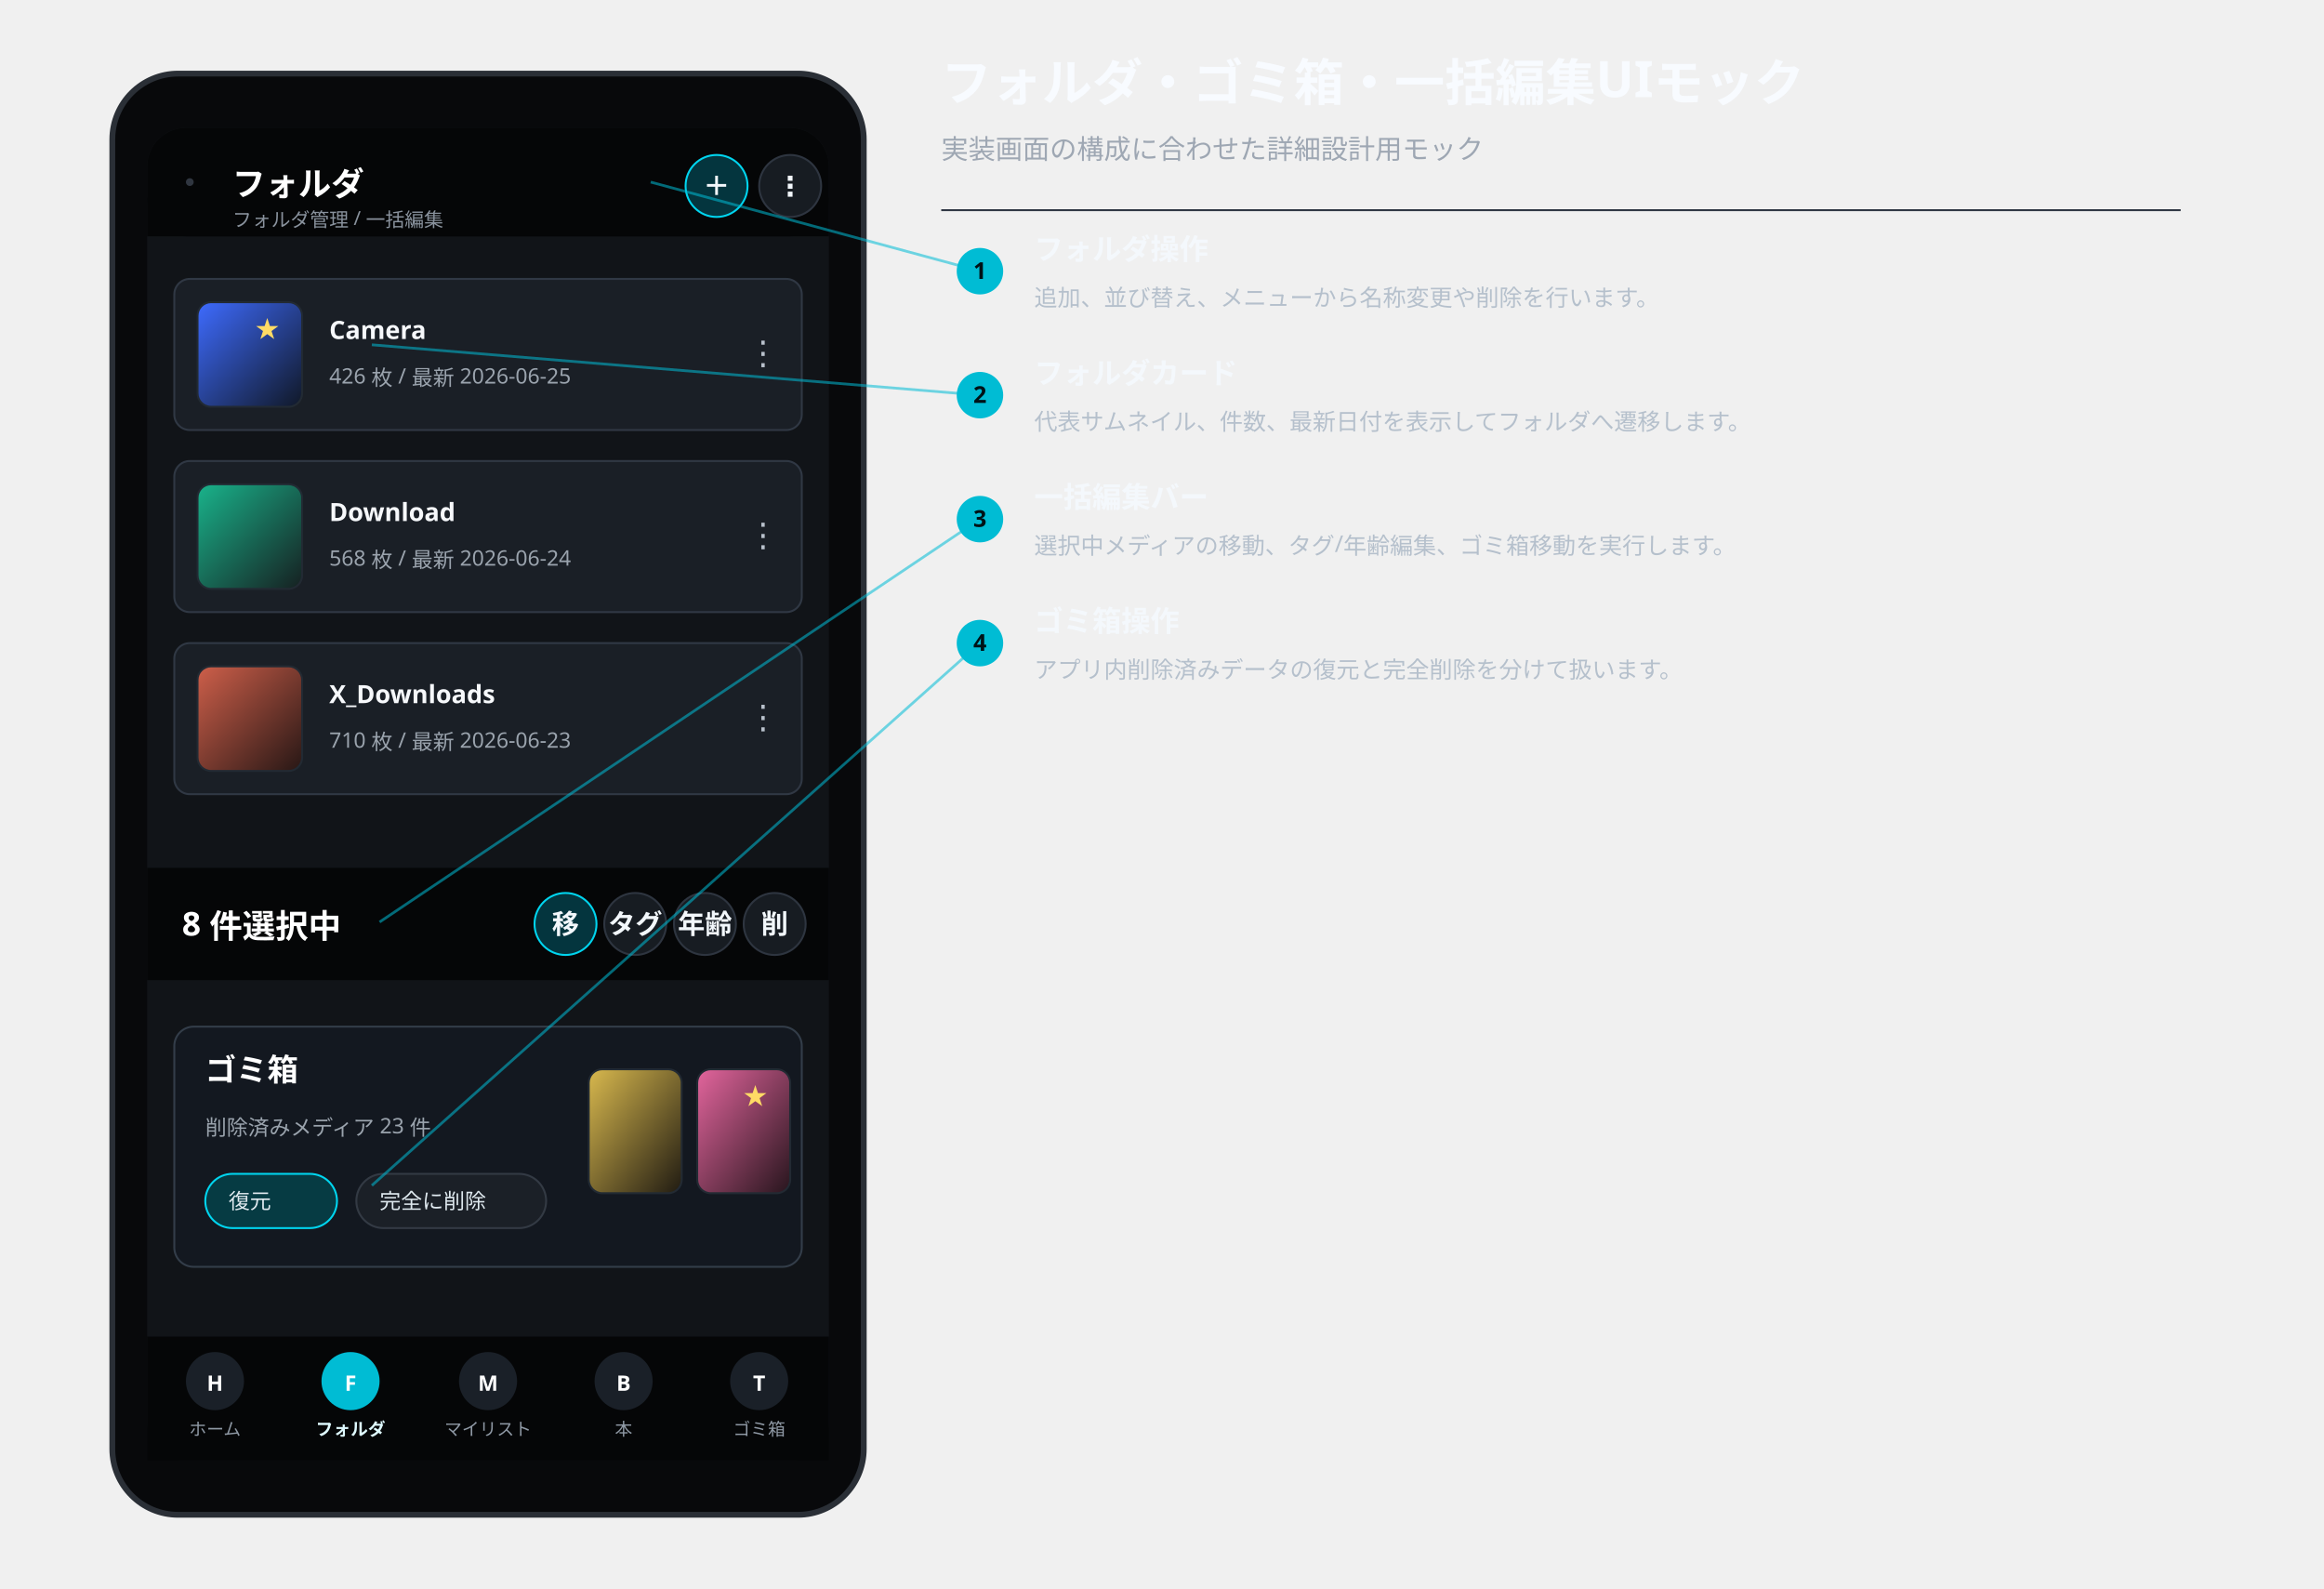
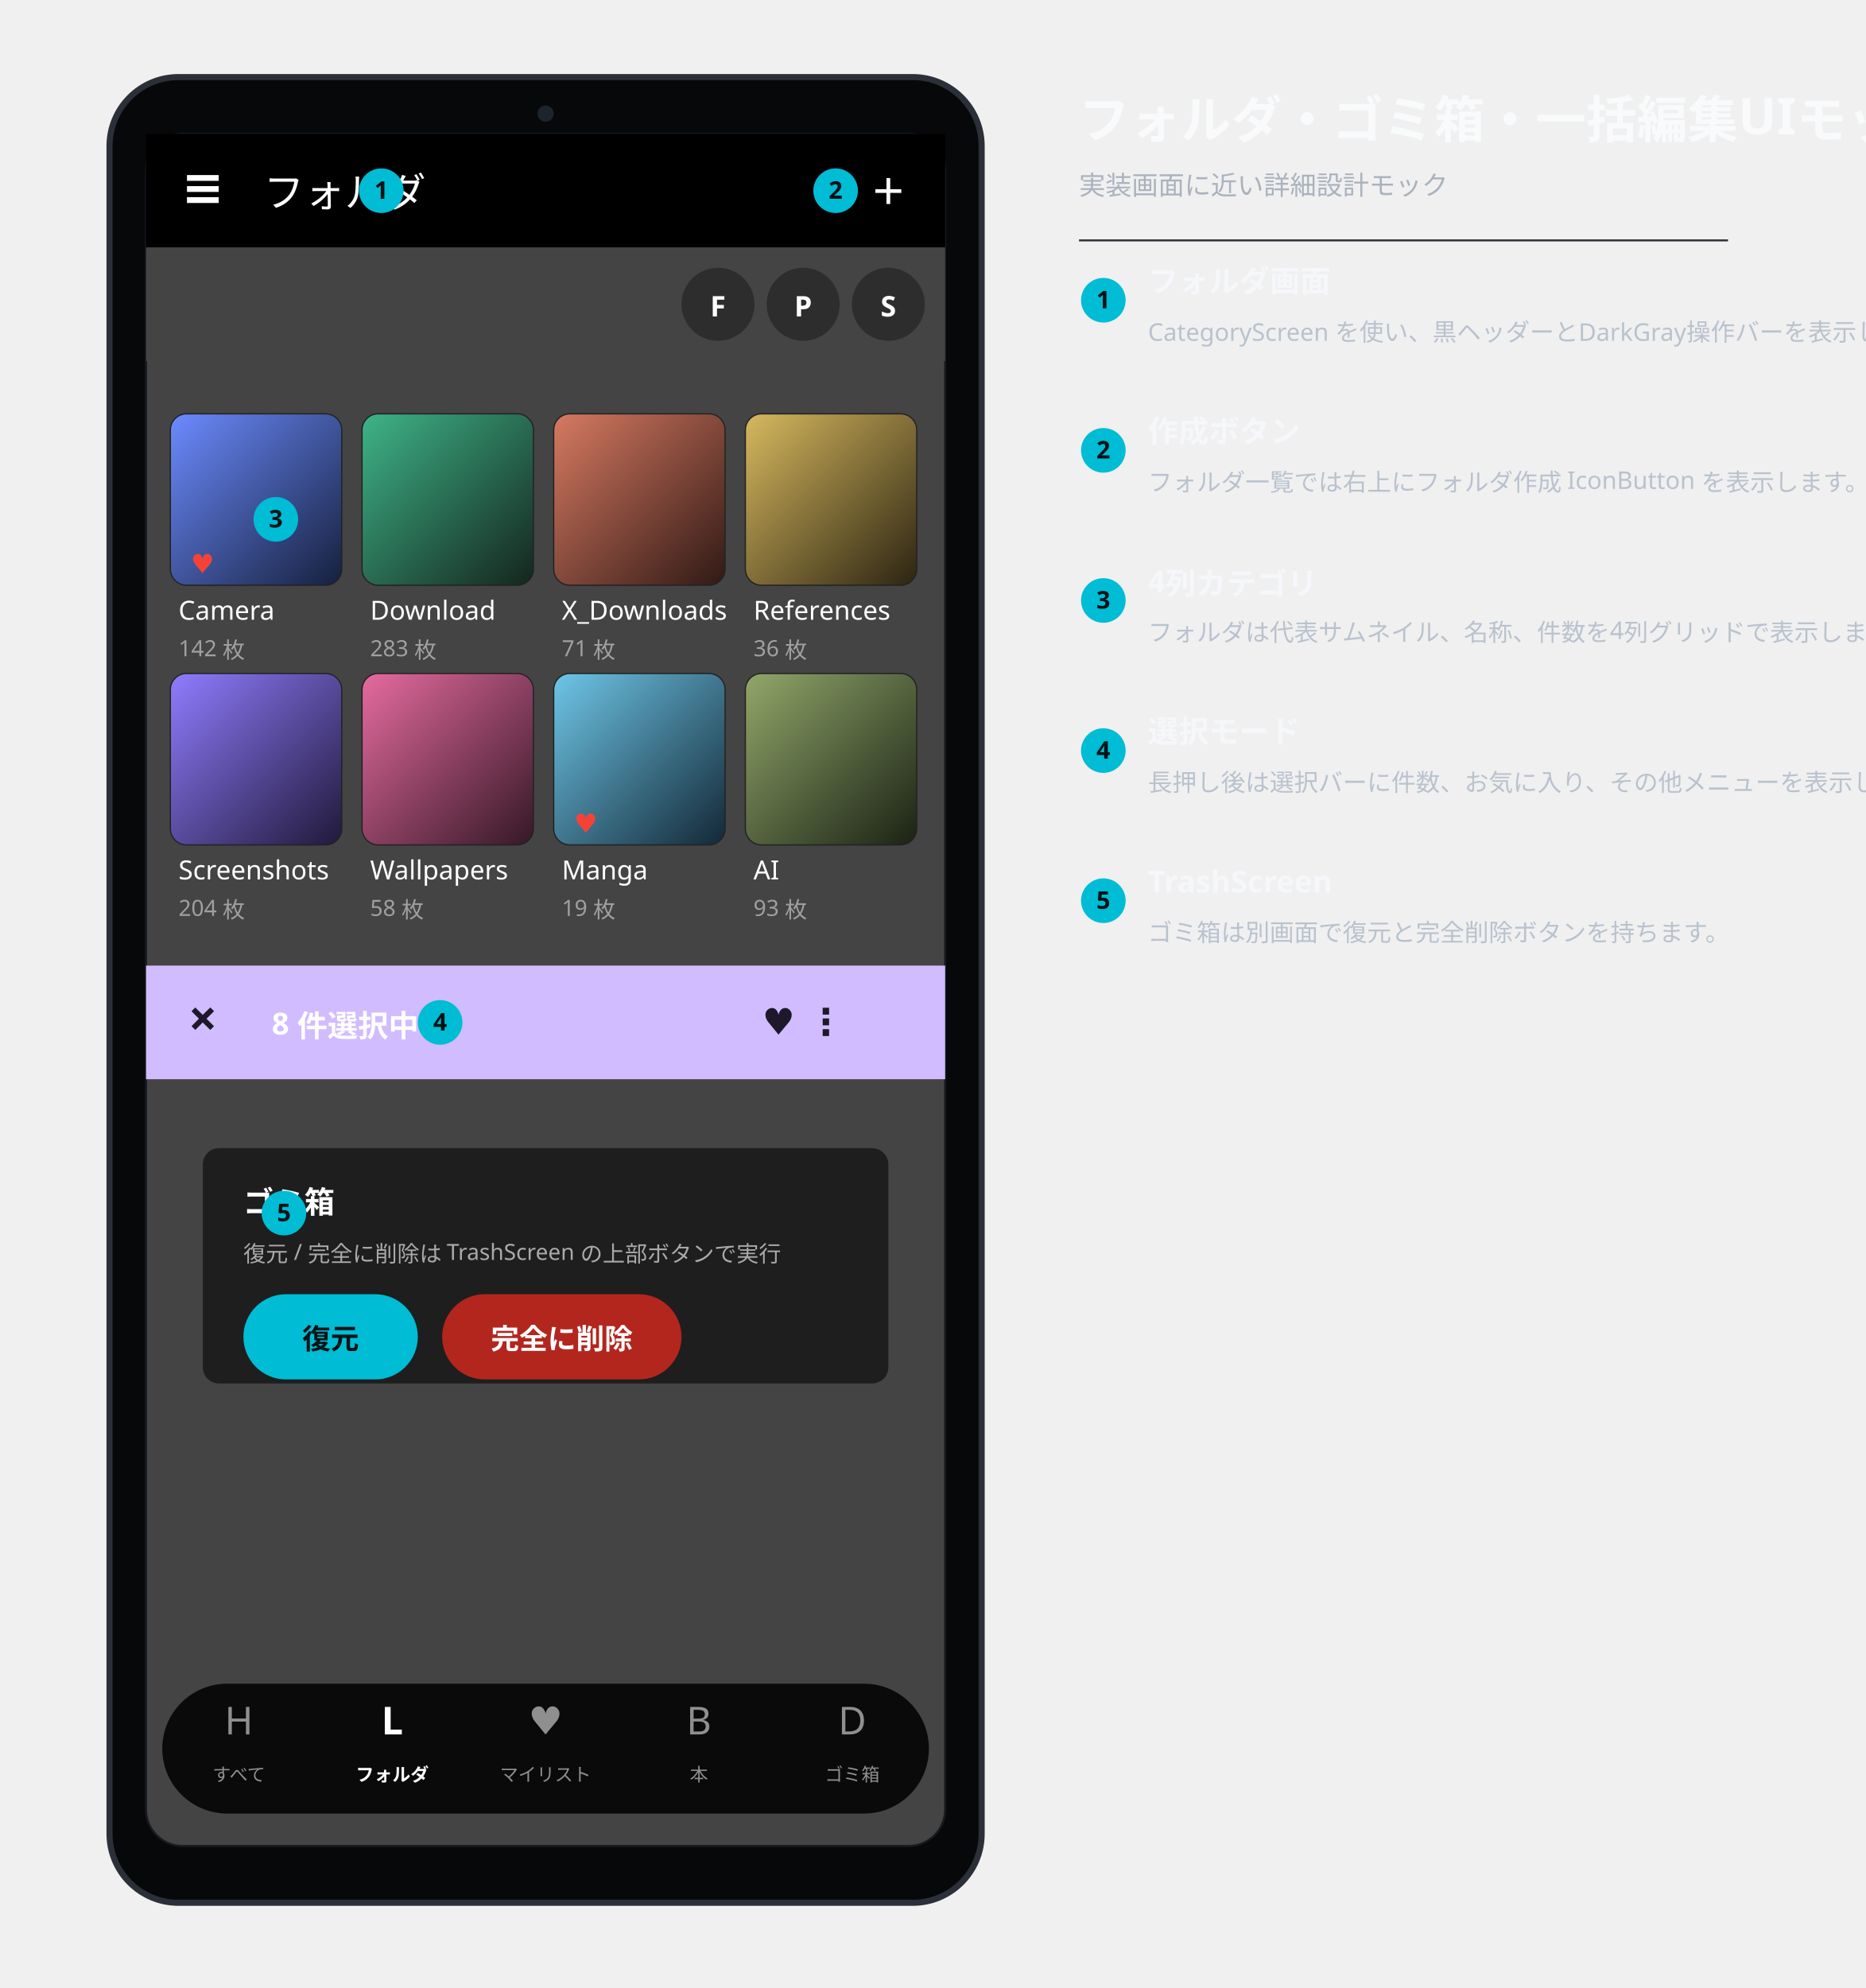
- <svg xmlns="http://www.w3.org/2000/svg" width="1200" height="820" viewBox="0 0 1200 820" role="img" aria-labelledby="title">
+ <svg xmlns="http://www.w3.org/2000/svg" width="920" height="980" viewBox="0 0 920 980" role="img" aria-labelledby="title">
  <defs>
-     <linearGradient id="thumbGrad0" x1="0" y1="0" x2="1" y2="1">
-       <stop stop-color="#3e6bff" />
-       <stop offset="1" stop-color="#101827" />
+     <linearGradient id="thumb0" x1="0" y1="0" x2="1" y2="1">
+       <stop stop-color="#6C8BFF" />
+       <stop offset="1" stop-color="#15203D" />
    </linearGradient>
-     <linearGradient id="thumbGrad1" x1="0" y1="0" x2="1" y2="1">
-       <stop stop-color="#19b38b" />
-       <stop offset="1" stop-color="#162021" />
+     <linearGradient id="thumb1" x1="0" y1="0" x2="1" y2="1">
+       <stop stop-color="#3EB489" />
+       <stop offset="1" stop-color="#14251D" />
    </linearGradient>
-     <linearGradient id="thumbGrad2" x1="0" y1="0" x2="1" y2="1">
-       <stop stop-color="#ce5f4a" />
-       <stop offset="1" stop-color="#271715" />
+     <linearGradient id="thumb2" x1="0" y1="0" x2="1" y2="1">
+       <stop stop-color="#D77A61" />
+       <stop offset="1" stop-color="#301915" />
    </linearGradient>
-     <linearGradient id="thumbGrad3" x1="0" y1="0" x2="1" y2="1">
-       <stop stop-color="#d9b94e" />
-       <stop offset="1" stop-color="#201b12" />
+     <linearGradient id="thumb3" x1="0" y1="0" x2="1" y2="1">
+       <stop stop-color="#D7B95F" />
+       <stop offset="1" stop-color="#2C2412" />
    </linearGradient>
-     <linearGradient id="thumbGrad4" x1="0" y1="0" x2="1" y2="1">
-       <stop stop-color="#ad7cff" />
-       <stop offset="1" stop-color="#1a1628" />
+     <linearGradient id="thumb4" x1="0" y1="0" x2="1" y2="1">
+       <stop stop-color="#8F7CFF" />
+       <stop offset="1" stop-color="#21193A" />
    </linearGradient>
-     <linearGradient id="thumbGrad5" x1="0" y1="0" x2="1" y2="1">
-       <stop stop-color="#e3659d" />
-       <stop offset="1" stop-color="#27151d" />
+     <linearGradient id="thumb5" x1="0" y1="0" x2="1" y2="1">
+       <stop stop-color="#E56B9F" />
+       <stop offset="1" stop-color="#351826" />
    </linearGradient>
-     <linearGradient id="thumbGrad6" x1="0" y1="0" x2="1" y2="1">
-       <stop stop-color="#4fb6d8" />
-       <stop offset="1" stop-color="#111c22" />
+     <linearGradient id="thumb6" x1="0" y1="0" x2="1" y2="1">
+       <stop stop-color="#6EC6E8" />
+       <stop offset="1" stop-color="#132836" />
    </linearGradient>
-     <linearGradient id="thumbGrad7" x1="0" y1="0" x2="1" y2="1">
-       <stop stop-color="#8aa25e" />
-       <stop offset="1" stop-color="#151b14" />
+     <linearGradient id="thumb7" x1="0" y1="0" x2="1" y2="1">
+       <stop stop-color="#92A76A" />
+       <stop offset="1" stop-color="#1A2214" />
    </linearGradient>
  </defs>
  <style>
  svg{background:#101316;font-family:'Yu Gothic','Meiryo',system-ui,sans-serif}
-   .phone{fill:#08090b;stroke:#2a2f36;stroke-width:3}
-   .screen{fill:#111418}
-   .appbar,.bottomBar{fill:#050607}
-   .sensor{fill:#303640}
-   .title{fill:#fff;font-size:17px;font-weight:700}
-   .docTitle{fill:#f8fbff;font-size:26px;font-weight:800}
-   .docSub{fill:#9ea7b3;font-size:14px}
-   .txt{fill:#eaf0f6;font-size:13px}
-   .small{fill:#d8dee6;font-size:12px}
-   .tinyDim{fill:#89929d;font-size:10px}
-   .smallDim{fill:#9aa3ad;font-size:11px}
-   .chip{fill:#1b2027;stroke:#333a44;stroke-width:1}
-   .chip.selected{fill:#063b43;stroke:#00d5ef}
-   .chipText{fill:#dfe9ef;font-size:11px}
-   .icon{fill:#171c22;stroke:#2e3540}
-   .activeIcon{fill:#04353e;stroke:#00d5ef}
-   .iconText{fill:#f2f7fb;font-size:14px;font-weight:700}
-   .thumb{stroke:#222a33;stroke-width:1}
-   .badge{fill:#050607cc}
+   .device{fill:#07080A;stroke:#2B3038;stroke-width:3}
+   .screen{stroke:#171A1F;stroke-width:1}
+   .camera{fill:#1E242C}
+   .barTitle{font-size:20px;font-weight:500}
+   .barIcon{font-size:25px;font-weight:600}
+   .barIconSmall{font-size:18px;font-weight:600}
+   .iconCircle{fill:#2D2D2D}
+   .iconLabel{font-size:14px;font-weight:700;fill:#FFFFFF}
+   .thumb{stroke:#222;stroke-width:.6}
+   .badge{fill:#000000AA}
  .badgeText{fill:#fff;font-size:9px;font-weight:700}
-   .star{fill:#ffdb65;font-size:15px}
-   .section{fill:#181d23}
-   .card{fill:#1a1f26;stroke:#303844;stroke-width:1}
-   .card2{fill:#131820;stroke:#333d49;stroke-width:1}
-   .cardTitle{fill:#f6f8fb;font-size:13px;font-weight:700}
-   .metric{fill:#ffffff;font-size:21px;font-weight:800}
-   .metricLabel{fill:#9ca6b2;font-size:10px}
-   .menu{fill:#b8c0cb;font-size:17px}
-   .accentBlue{fill:#00c8e6}.accentGreen{fill:#25d68a}.accentYellow{fill:#ffd25d}.accentRed{fill:#ff6565}
-   .scrim{fill:#00000099}
-   .dialog{fill:#20252d;stroke:#48505c}
-   .dialogTitle{fill:#fff;font-size:16px;font-weight:800}
-   .dialogText{fill:#dce4ec;font-size:12px}
-   .primaryBtn{fill:#00bcd4}
-   .secondaryBtn{fill:#242b34;stroke:#46505c}
-   .btnText{fill:#001216;font-size:12px;font-weight:800}
-   .navCircle{fill:#1a2028}.navCircleOn{fill:#00bcd4}
-   .navIcon{fill:#fff;font-size:11px;font-weight:900}
-   .navText{fill:#8f99a5;font-size:9px}.navTextOn{fill:#dffaff;font-size:9px;font-weight:800}
-   .scrollTrack{fill:#20252c}.scrollThumb{fill:#00bcd4}.bubble{fill:#00bcd4}
-   .bubbleText{fill:#001216;font-size:11px;font-weight:800}
-   .num{fill:#00bcd4}.numText{fill:#001216;font-size:12px;font-weight:900}
-   .line{stroke:#00bcd4;stroke-width:1.4;stroke-opacity:.55}
-   .callTitle{fill:#f4f8fc;font-size:15px;font-weight:800}
-   .callBody{fill:#b5c0cc;font-size:12px}
-   .separator{fill:#303844}
-   .progressBg{fill:#2a313b}.progress{fill:#00bcd4}
-   .input{fill:#11161c;stroke:#4c5664}
-   .tabOn{fill:#00bcd4}.tabOff{fill:#222932}
-   .tabTextOn{fill:#001216;font-size:11px;font-weight:800}.tabText{fill:#cbd4dd;font-size:11px}
+   .fav{fill:#F44336;font-size:13px;font-weight:700}
+   .txt{fill:#fff;font-size:13px}
+   .headerText{fill:#fff;font-size:20px;font-weight:500}
+   .small{fill:#E8EAED;font-size:12px}
+   .muted{fill:#9E9E9E;font-size:12px}
+   .bottomPill{fill:#000000D9}
+   .navGlyph,.navText{fill:#8F8F8F}
+   .navGlyphOn,.navTextOn{fill:#FFFFFF;font-weight:700}
+   .navGlyph,.navGlyphOn{font-size:19px}
+   .navText,.navTextOn{font-size:9px}
+   .scrollThumb{fill:#FFFFFFCC}
+   .scrollLabel{fill:#000000C7}
+   .scrollLabelText{fill:#fff;font-size:13px}
+   .marker{fill:#00BCD4}
+   .markerText{fill:#001216;font-size:12px;font-weight:900}
+   .docTitle{fill:#F8FAFC;font-size:25px;font-weight:800}
+   .docSub{fill:#AAB2BD;font-size:13px}
+   .legendTitle{fill:#F5F7FA;font-size:15px;font-weight:800}
+   .legendBody{fill:#B9C2CE;font-size:12px}
+   .catTitle{fill:#FFFFFF;font-size:13px}
+   .catSub{fill:#A0A0A0;font-size:11px}
+   .m3Card{fill:#1E1E1E}
+   .cardTitle{fill:#FFFFFF;font-size:15px;font-weight:700}
+   .cardSub{fill:#AAAAAA;font-size:11px}
+   .buttonText{font-size:14px;font-weight:700}
+   .inputBox{fill:#00000000;stroke:#80868B;stroke-width:1.2}
+   .inputLabel{fill:#BDBDBD;font-size:12px}
+   .inputText{fill:#FFFFFF;font-size:13px}
+   .dialog{fill:#1A1A1A;stroke:#2C2C2C}
+   .dialogTitle{fill:#fff;font-size:18px;font-weight:700}
+   .dialogText{fill:#D5D5D5;font-size:13px}
+   .brownCard{fill:#1D1A18;stroke:#4B4038}
+   .brownField{fill:#28231F}
+   .brownTitle{fill:#F4EFE8;font-size:18px;font-weight:700}
+   .brownText{fill:#B8ADA2;font-size:13px}
+   .brownAccent{fill:#D28A5E;font-size:13px;font-weight:700}
+   .progressTrack{fill:#FFFFFF26}
+   .progress{fill:#00BCD4}
+   .line{stroke:#00BCD4;stroke-width:1.2;opacity:.65}
</style>
-   <rect x="58" y="38" width="388" height="744" class="phone" rx="34" />
-   <rect x="76" y="66" width="352" height="688" class="screen" rx="20" />
-   <rect x="76" y="66" width="352" height="56" class="appbar" rx="20" />
-   <rect x="76" y="102" width="352" height="20" class="appbar" />
-   <circle cx="98" cy="94" r="2" class="sensor" />
-   <text x="120" y="101" class="title">フォルダ</text>
-   <text x="120" y="117" class="tinyDim">フォルダ管理 / 一括編集</text>
-   <rect x="354" y="80" width="32" height="32" class="icon activeIcon" rx="16" />
-   <text x="370" y="101" class="iconText" text-anchor="middle">＋</text>
-   <rect x="392" y="80" width="32" height="32" class="icon" rx="16" />
-   <text x="408" y="101" class="iconText" text-anchor="middle">⋮</text>
-   <rect x="90" y="144" width="324" height="78" class="card" rx="8" />
-   <rect x="102" y="156" width="54" height="54" class="thumb" rx="7" fill="url(#thumbGrad0)" />
-   <text x="138" y="175" class="star" text-anchor="middle">★</text>
-   <text x="170" y="175" class="cardTitle">Camera</text>
-   <text x="170" y="198" class="smallDim">426 枚 / 最新 2026-06-25</text>
-   <text x="394" y="188" class="menu" text-anchor="middle">⋮</text>
-   <rect x="90" y="238" width="324" height="78" class="card" rx="8" />
-   <rect x="102" y="250" width="54" height="54" class="thumb" rx="7" fill="url(#thumbGrad1)" />
-   <text x="170" y="269" class="cardTitle">Download</text>
-   <text x="170" y="292" class="smallDim">568 枚 / 最新 2026-06-24</text>
-   <text x="394" y="282" class="menu" text-anchor="middle">⋮</text>
-   <rect x="90" y="332" width="324" height="78" class="card" rx="8" />
-   <rect x="102" y="344" width="54" height="54" class="thumb" rx="7" fill="url(#thumbGrad2)" />
-   <text x="170" y="363" class="cardTitle">X_Downloads</text>
-   <text x="170" y="386" class="smallDim">710 枚 / 最新 2026-06-23</text>
-   <text x="394" y="376" class="menu" text-anchor="middle">⋮</text>
-   <rect x="76" y="448" width="352" height="58" class="appbar" />
-   <text x="94" y="483" class="title">8 件選択中</text>
-   <rect x="276" y="461" width="32" height="32" class="icon activeIcon" rx="16" />
-   <text x="292" y="482" class="iconText" text-anchor="middle">移</text>
-   <rect x="312" y="461" width="32" height="32" class="icon" rx="16" />
-   <text x="328" y="482" class="iconText" text-anchor="middle">タグ</text>
-   <rect x="348" y="461" width="32" height="32" class="icon" rx="16" />
-   <text x="364" y="482" class="iconText" text-anchor="middle">年齢</text>
-   <rect x="384" y="461" width="32" height="32" class="icon" rx="16" />
-   <text x="400" y="482" class="iconText" text-anchor="middle">削</text>
-   <rect x="90" y="530" width="324" height="124" class="card2" rx="10" />
-   <text x="106" y="558" class="dialogTitle">ゴミ箱</text>
-   <text x="106" y="586" class="smallDim">削除済みメディア 23 件</text>
-   <rect x="106" y="606" width="68" height="28" class="chip selected" rx="14" />
-   <text x="118" y="624" class="chipText">復元</text>
-   <rect x="184" y="606" width="98" height="28" class="chip" rx="14" />
-   <text x="196" y="624" class="chipText">完全に削除</text>
-   <rect x="304" y="552" width="48" height="64" class="thumb" rx="7" fill="url(#thumbGrad3)" />
-   <rect x="360" y="552" width="48" height="64" class="thumb" rx="7" fill="url(#thumbGrad5)" />
-   <text x="390" y="571" class="star" text-anchor="middle">★</text>
-   <rect x="76" y="690" width="352" height="64" class="bottomBar" />
-   <circle cx="111" cy="713" r="15" class="navCircle" />
-   <text x="111" y="718" class="navIcon" text-anchor="middle">H</text>
-   <text x="111" y="741" class="navText" text-anchor="middle">ホーム</text>
-   <circle cx="181" cy="713" r="15" class="navCircleOn" />
-   <text x="181" y="718" class="navIcon" text-anchor="middle">F</text>
-   <text x="181" y="741" class="navTextOn" text-anchor="middle">フォルダ</text>
-   <circle cx="252" cy="713" r="15" class="navCircle" />
-   <text x="252" y="718" class="navIcon" text-anchor="middle">M</text>
-   <text x="252" y="741" class="navText" text-anchor="middle">マイリスト</text>
-   <circle cx="322" cy="713" r="15" class="navCircle" />
-   <text x="322" y="718" class="navIcon" text-anchor="middle">B</text>
-   <text x="322" y="741" class="navText" text-anchor="middle">本</text>
-   <circle cx="392" cy="713" r="15" class="navCircle" />
-   <text x="392" y="718" class="navIcon" text-anchor="middle">T</text>
-   <text x="392" y="741" class="navText" text-anchor="middle">ゴミ箱</text>
-   <text x="486" y="52" class="docTitle">フォルダ・ゴミ箱・一括編集UIモック</text>
-   <text x="486" y="82" class="docSub">実装画面の構成に合わせた詳細設計用モック</text>
-   <rect x="486" y="108" width="640" height="1" class="separator" />
-   <line x1="336" y1="94" x2="506" y2="140" class="line" />
-   <circle cx="506" cy="140" r="12" class="num" />
-   <text x="506" y="144" class="numText" text-anchor="middle">1</text>
-   <text x="534" y="134" class="callTitle">フォルダ操作</text>
-   <text x="534" y="158" class="callBody">追加、並び替え、メニューから名称変更や削除を行います。</text>
-   <line x1="192" y1="178" x2="506" y2="204" class="line" />
-   <circle cx="506" cy="204" r="12" class="num" />
-   <text x="506" y="208" class="numText" text-anchor="middle">2</text>
-   <text x="534" y="198" class="callTitle">フォルダカード</text>
-   <text x="534" y="222" class="callBody">代表サムネイル、件数、最新日付を表示してフォルダへ遷移します。</text>
-   <line x1="196" y1="476" x2="506" y2="268" class="line" />
-   <circle cx="506" cy="268" r="12" class="num" />
-   <text x="506" y="272" class="numText" text-anchor="middle">3</text>
-   <text x="534" y="262" class="callTitle">一括編集バー</text>
-   <text x="534" y="286" class="callBody">選択中メディアの移動、タグ/年齢編集、ゴミ箱移動を実行します。</text>
-   <line x1="192" y1="612" x2="506" y2="332" class="line" />
-   <circle cx="506" cy="332" r="12" class="num" />
-   <text x="506" y="336" class="numText" text-anchor="middle">4</text>
-   <text x="534" y="326" class="callTitle">ゴミ箱操作</text>
-   <text x="534" y="350" class="callBody">アプリ内削除済みデータの復元と完全削除を分けて扱います。</text>
+   <rect x="54" y="38" width="430" height="900" class="device" rx="34" />
+   <rect x="72" y="66" width="394" height="844" class="screen" rx="18" fill="#444444" />
+   <circle cx="269.0" cy="56" r="4" class="camera" />
+   <rect x="72" y="66" width="394" height="56" fill="#000000" />
+   <text x="100" y="101" class="barIcon" fill="#FFFFFF" text-anchor="middle">≡</text>
+   <text x="130" y="102" class="barTitle" fill="#FFFFFF" text-anchor="start">フォルダ</text>
+   <text x="438" y="101" class="barIconSmall" fill="#FFFFFF" text-anchor="middle">＋</text>
+   <rect x="72" y="122" width="394" height="56" fill="#444444" opacity="0.95" />
+   <circle cx="354" cy="150" r="18" class="iconCircle" />
+   <text x="354" y="156" class="iconLabel" fill="#9E9E9E" text-anchor="middle">F</text>
+   <circle cx="396" cy="150" r="18" class="iconCircle" />
+   <text x="396" y="156" class="iconLabel" fill="#4CAF50" text-anchor="middle">P</text>
+   <circle cx="438" cy="150" r="18" class="iconCircle" />
+   <text x="438" y="156" class="iconLabel" fill="#9E9E9E" text-anchor="middle">S</text>
+   <rect x="84.0" y="204" width="84.5" height="134" fill="transparent" />
+   <rect x="84.0" y="204" width="84.5" height="84.5" class="thumb" rx="8" fill="url(#thumb0)" />
+   <text x="94.0" y="282.5" class="fav">♥</text>
+   <text x="88.0" y="305.5" class="catTitle">Camera</text>
+   <text x="88.0" y="323.5" class="catSub">142 枚</text>
+   <rect x="178.5" y="204" width="84.5" height="134" fill="transparent" />
+   <rect x="178.5" y="204" width="84.5" height="84.5" class="thumb" rx="8" fill="url(#thumb1)" />
+   <text x="182.5" y="305.5" class="catTitle">Download</text>
+   <text x="182.5" y="323.5" class="catSub">283 枚</text>
+   <rect x="273.0" y="204" width="84.5" height="134" fill="transparent" />
+   <rect x="273.0" y="204" width="84.5" height="84.5" class="thumb" rx="8" fill="url(#thumb2)" />
+   <text x="277.0" y="305.5" class="catTitle">X_Downloads</text>
+   <text x="277.0" y="323.5" class="catSub">71 枚</text>
+   <rect x="367.5" y="204" width="84.5" height="134" fill="transparent" />
+   <rect x="367.5" y="204" width="84.5" height="84.5" class="thumb" rx="8" fill="url(#thumb3)" />
+   <text x="371.5" y="305.5" class="catTitle">References</text>
+   <text x="371.5" y="323.5" class="catSub">36 枚</text>
+   <rect x="84.0" y="332" width="84.5" height="134" fill="transparent" />
+   <rect x="84.0" y="332" width="84.5" height="84.5" class="thumb" rx="8" fill="url(#thumb4)" />
+   <text x="88.0" y="433.5" class="catTitle">Screenshots</text>
+   <text x="88.0" y="451.5" class="catSub">204 枚</text>
+   <rect x="178.5" y="332" width="84.5" height="134" fill="transparent" />
+   <rect x="178.5" y="332" width="84.5" height="84.5" class="thumb" rx="8" fill="url(#thumb5)" />
+   <text x="182.5" y="433.5" class="catTitle">Wallpapers</text>
+   <text x="182.5" y="451.5" class="catSub">58 枚</text>
+   <rect x="273.0" y="332" width="84.5" height="134" fill="transparent" />
+   <rect x="273.0" y="332" width="84.5" height="84.5" class="thumb" rx="8" fill="url(#thumb6)" />
+   <text x="283.0" y="410.5" class="fav">♥</text>
+   <text x="277.0" y="433.5" class="catTitle">Manga</text>
+   <text x="277.0" y="451.5" class="catSub">19 枚</text>
+   <rect x="367.5" y="332" width="84.5" height="134" fill="transparent" />
+   <rect x="367.5" y="332" width="84.5" height="84.5" class="thumb" rx="8" fill="url(#thumb7)" />
+   <text x="371.5" y="433.5" class="catTitle">AI</text>
+   <text x="371.5" y="451.5" class="catSub">93 枚</text>
+   <rect x="72" y="476" width="394" height="56" fill="#D0BCFF" />
+   <text x="100" y="511" class="barIcon" fill="#1D192B" text-anchor="middle">×</text>
+   <text x="134" y="510" class="cardTitle" fill="#1D192B">8 件選択中</text>
+   <text x="396" y="510" class="barIconSmall" fill="#1D192B" text-anchor="middle">♥  ⋮</text>
+   <rect x="100" y="566" width="338" height="116" class="m3Card" rx="8" />
+   <text x="120" y="598" class="cardTitle">ゴミ箱</text>
+   <text x="120" y="622" class="cardSub">復元 / 完全に削除は TrashScreen の上部ボタンで実行</text>
+   <rect x="120" y="638" width="86" height="42" fill="#00BCD4" rx="21" />
+   <text x="163.0" y="665" class="buttonText" fill="#001216" text-anchor="middle">復元</text>
+   <rect x="218" y="638" width="118" height="42" fill="#B3261E" rx="21" />
+   <text x="277.0" y="665" class="buttonText" fill="#FFFFFF" text-anchor="middle">完全に削除</text>
+   <rect x="80" y="830" width="378" height="64" class="bottomPill" rx="32" />
+   <text x="117.8" y="855" class="navGlyph" text-anchor="middle">H</text>
+   <text x="117.8" y="878" class="navText" text-anchor="middle">すべて</text>
+   <text x="193.4" y="855" class="navGlyphOn" text-anchor="middle">L</text>
+   <text x="193.4" y="878" class="navTextOn" text-anchor="middle">フォルダ</text>
+   <text x="269.0" y="855" class="navGlyph" text-anchor="middle">♥</text>
+   <text x="269.0" y="878" class="navText" text-anchor="middle">マイリスト</text>
+   <text x="344.6" y="855" class="navGlyph" text-anchor="middle">B</text>
+   <text x="344.6" y="878" class="navText" text-anchor="middle">本</text>
+   <text x="420.2" y="855" class="navGlyph" text-anchor="middle">D</text>
+   <text x="420.2" y="878" class="navText" text-anchor="middle">ゴミ箱</text>
+   <circle cx="188" cy="94" r="11" class="marker" />
+   <text x="188" y="98" class="markerText" text-anchor="middle">1</text>
+   <circle cx="412" cy="94" r="11" class="marker" />
+   <text x="412" y="98" class="markerText" text-anchor="middle">2</text>
+   <circle cx="136" cy="256" r="11" class="marker" />
+   <text x="136" y="260" class="markerText" text-anchor="middle">3</text>
+   <circle cx="217" cy="504" r="11" class="marker" />
+   <text x="217" y="508" class="markerText" text-anchor="middle">4</text>
+   <circle cx="140" cy="598" r="11" class="marker" />
+   <text x="140" y="602" class="markerText" text-anchor="middle">5</text>
+   <text x="532" y="68" class="docTitle">フォルダ・ゴミ箱・一括編集UIモック</text>
+   <text x="532" y="96" class="docSub">実装画面に近い詳細設計モック</text>
+   <rect x="532" y="118" width="320" height="1" fill="#30343A" />
+   <circle cx="544" cy="148" r="11" class="marker" />
+   <text x="544" y="152" class="markerText" text-anchor="middle">1</text>
+   <text x="566" y="144" class="legendTitle">フォルダ画面</text>
+   <text x="566" y="168" class="legendBody">CategoryScreen を使い、黒ヘッダーとDarkGray操作バーを表示します。</text>
+   <circle cx="544" cy="222" r="11" class="marker" />
+   <text x="544" y="226" class="markerText" text-anchor="middle">2</text>
+   <text x="566" y="218" class="legendTitle">作成ボタン</text>
+   <text x="566" y="242" class="legendBody">フォルダ一覧では右上にフォルダ作成 IconButton を表示します。</text>
+   <circle cx="544" cy="296" r="11" class="marker" />
+   <text x="544" y="300" class="markerText" text-anchor="middle">3</text>
+   <text x="566" y="292" class="legendTitle">4列カテゴリ</text>
+   <text x="566" y="316" class="legendBody">フォルダは代表サムネイル、名称、件数を4列グリッドで表示します。</text>
+   <circle cx="544" cy="370" r="11" class="marker" />
+   <text x="544" y="374" class="markerText" text-anchor="middle">4</text>
+   <text x="566" y="366" class="legendTitle">選択モード</text>
+   <text x="566" y="390" class="legendBody">長押し後は選択バーに件数、お気に入り、その他メニューを表示します。</text>
+   <circle cx="544" cy="444" r="11" class="marker" />
+   <text x="544" y="448" class="markerText" text-anchor="middle">5</text>
+   <text x="566" y="440" class="legendTitle">TrashScreen</text>
+   <text x="566" y="464" class="legendBody">ゴミ箱は別画面で復元と完全削除ボタンを持ちます。</text>
</svg>
